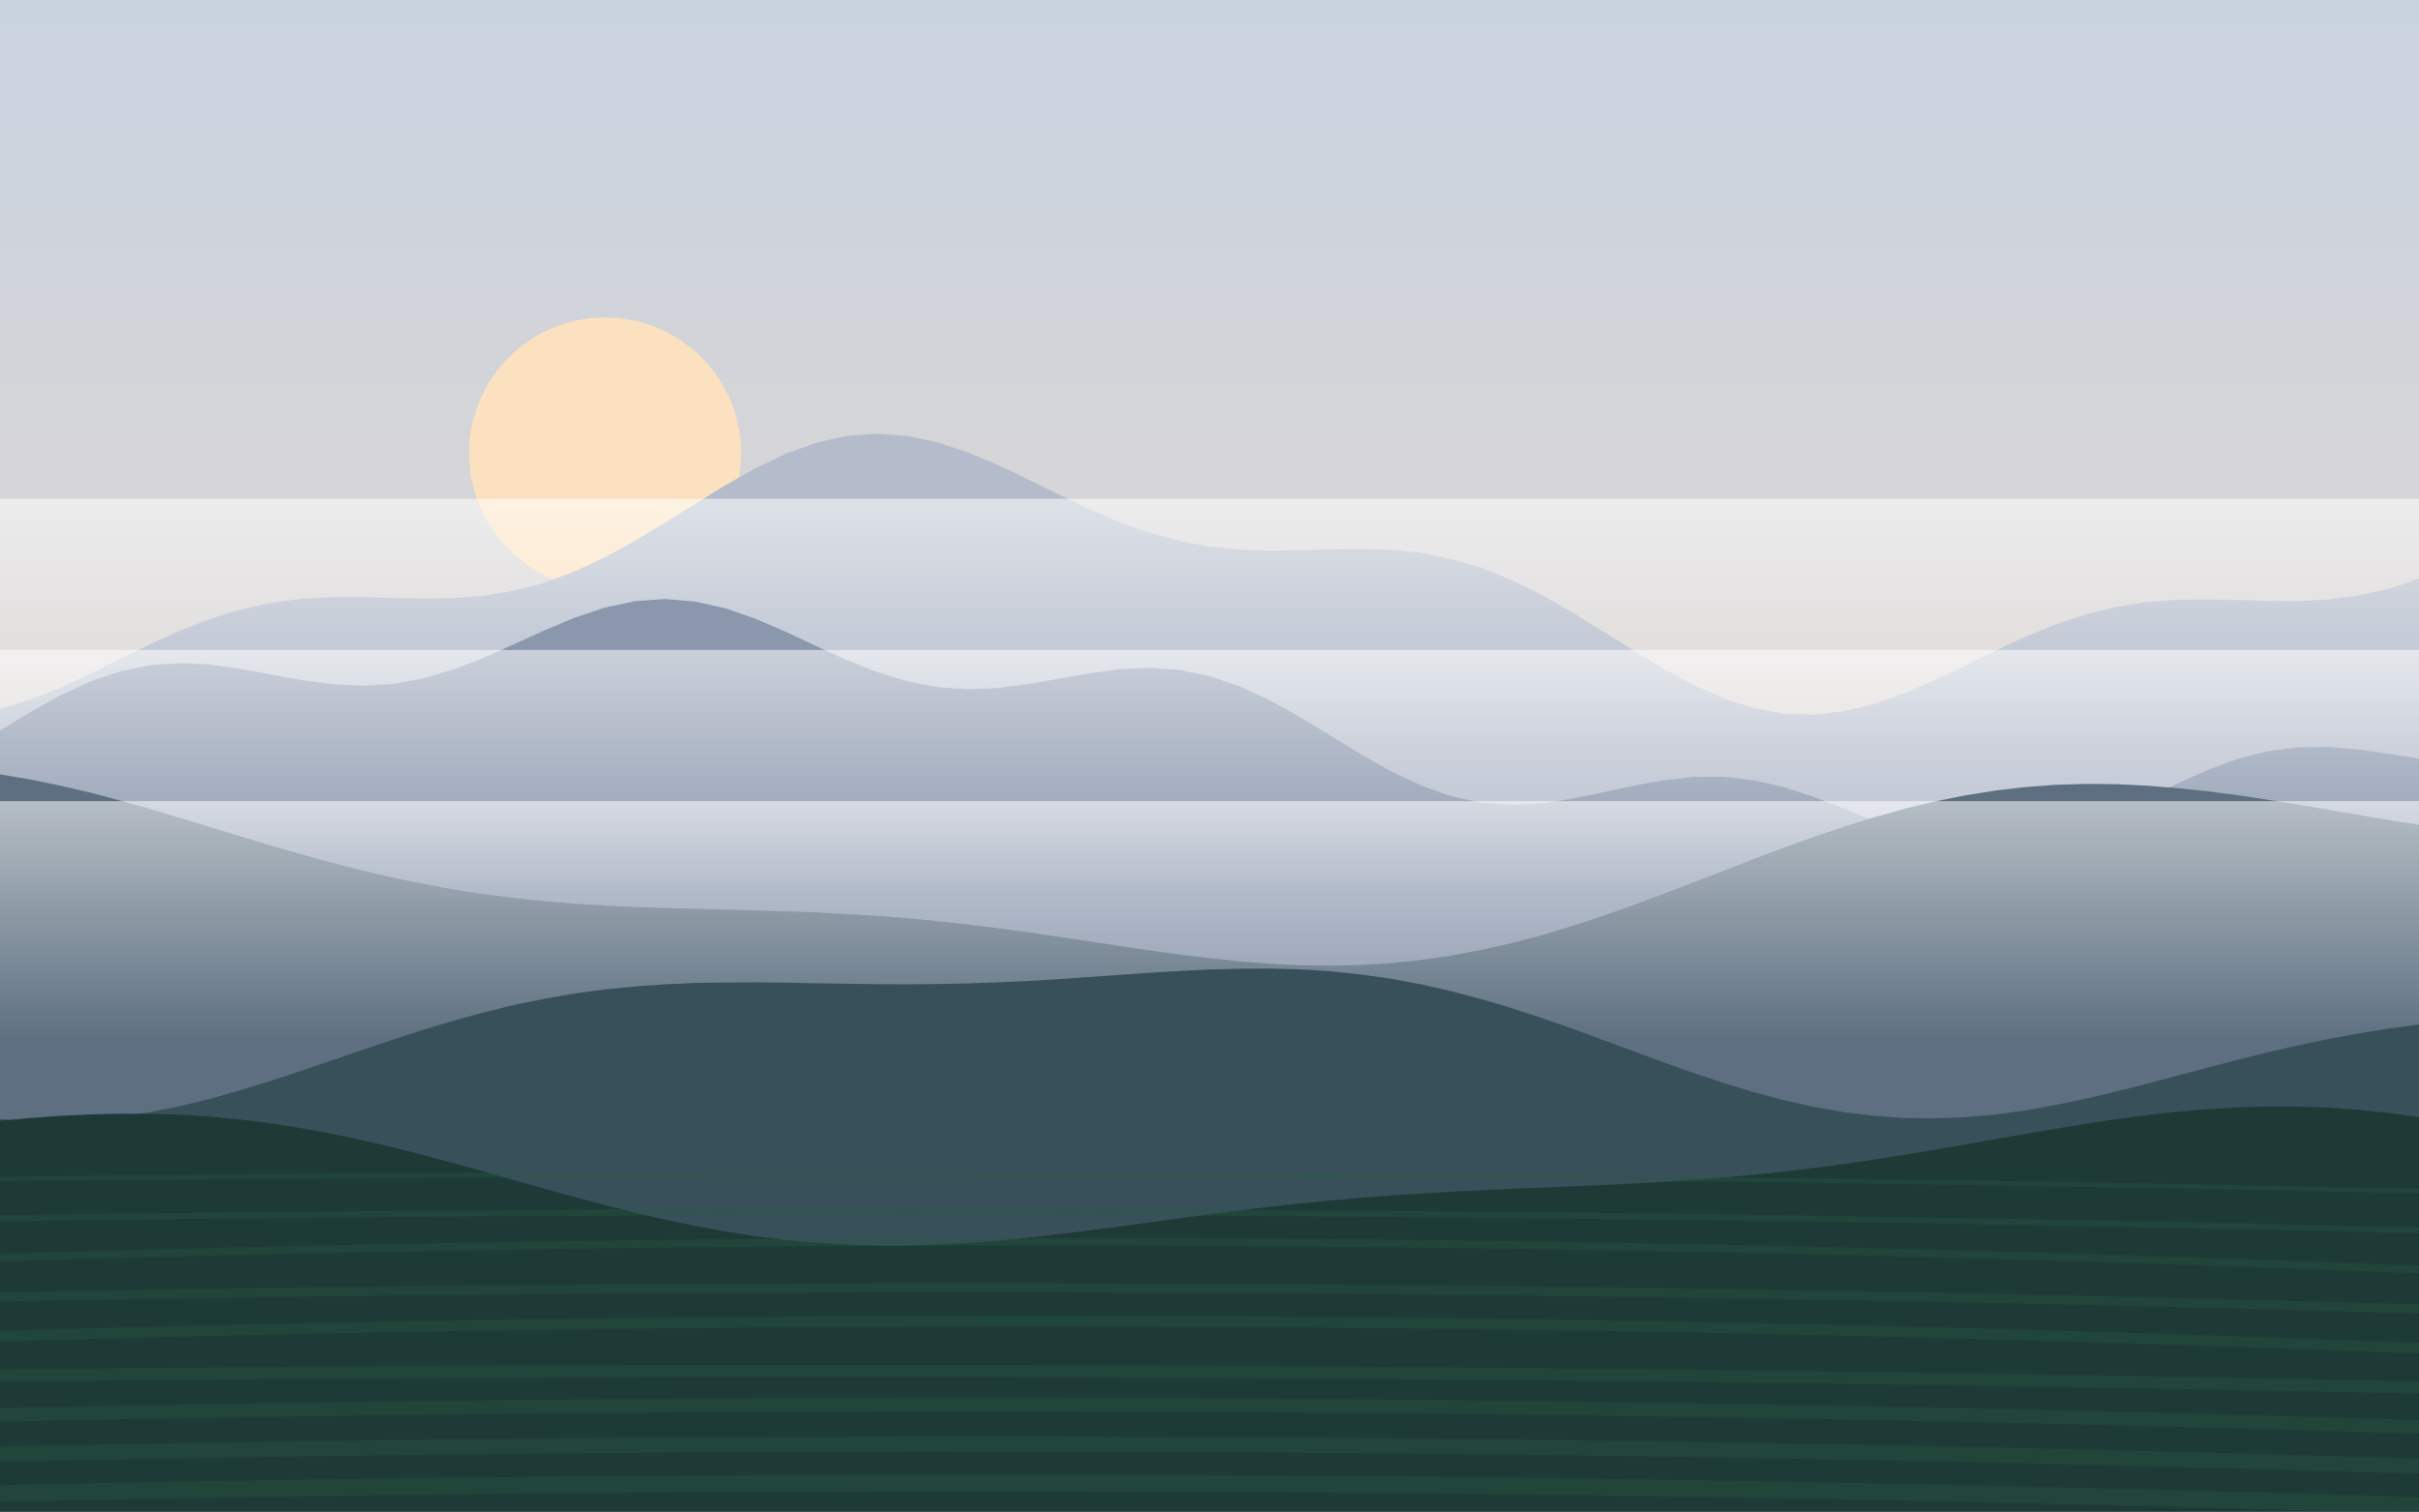
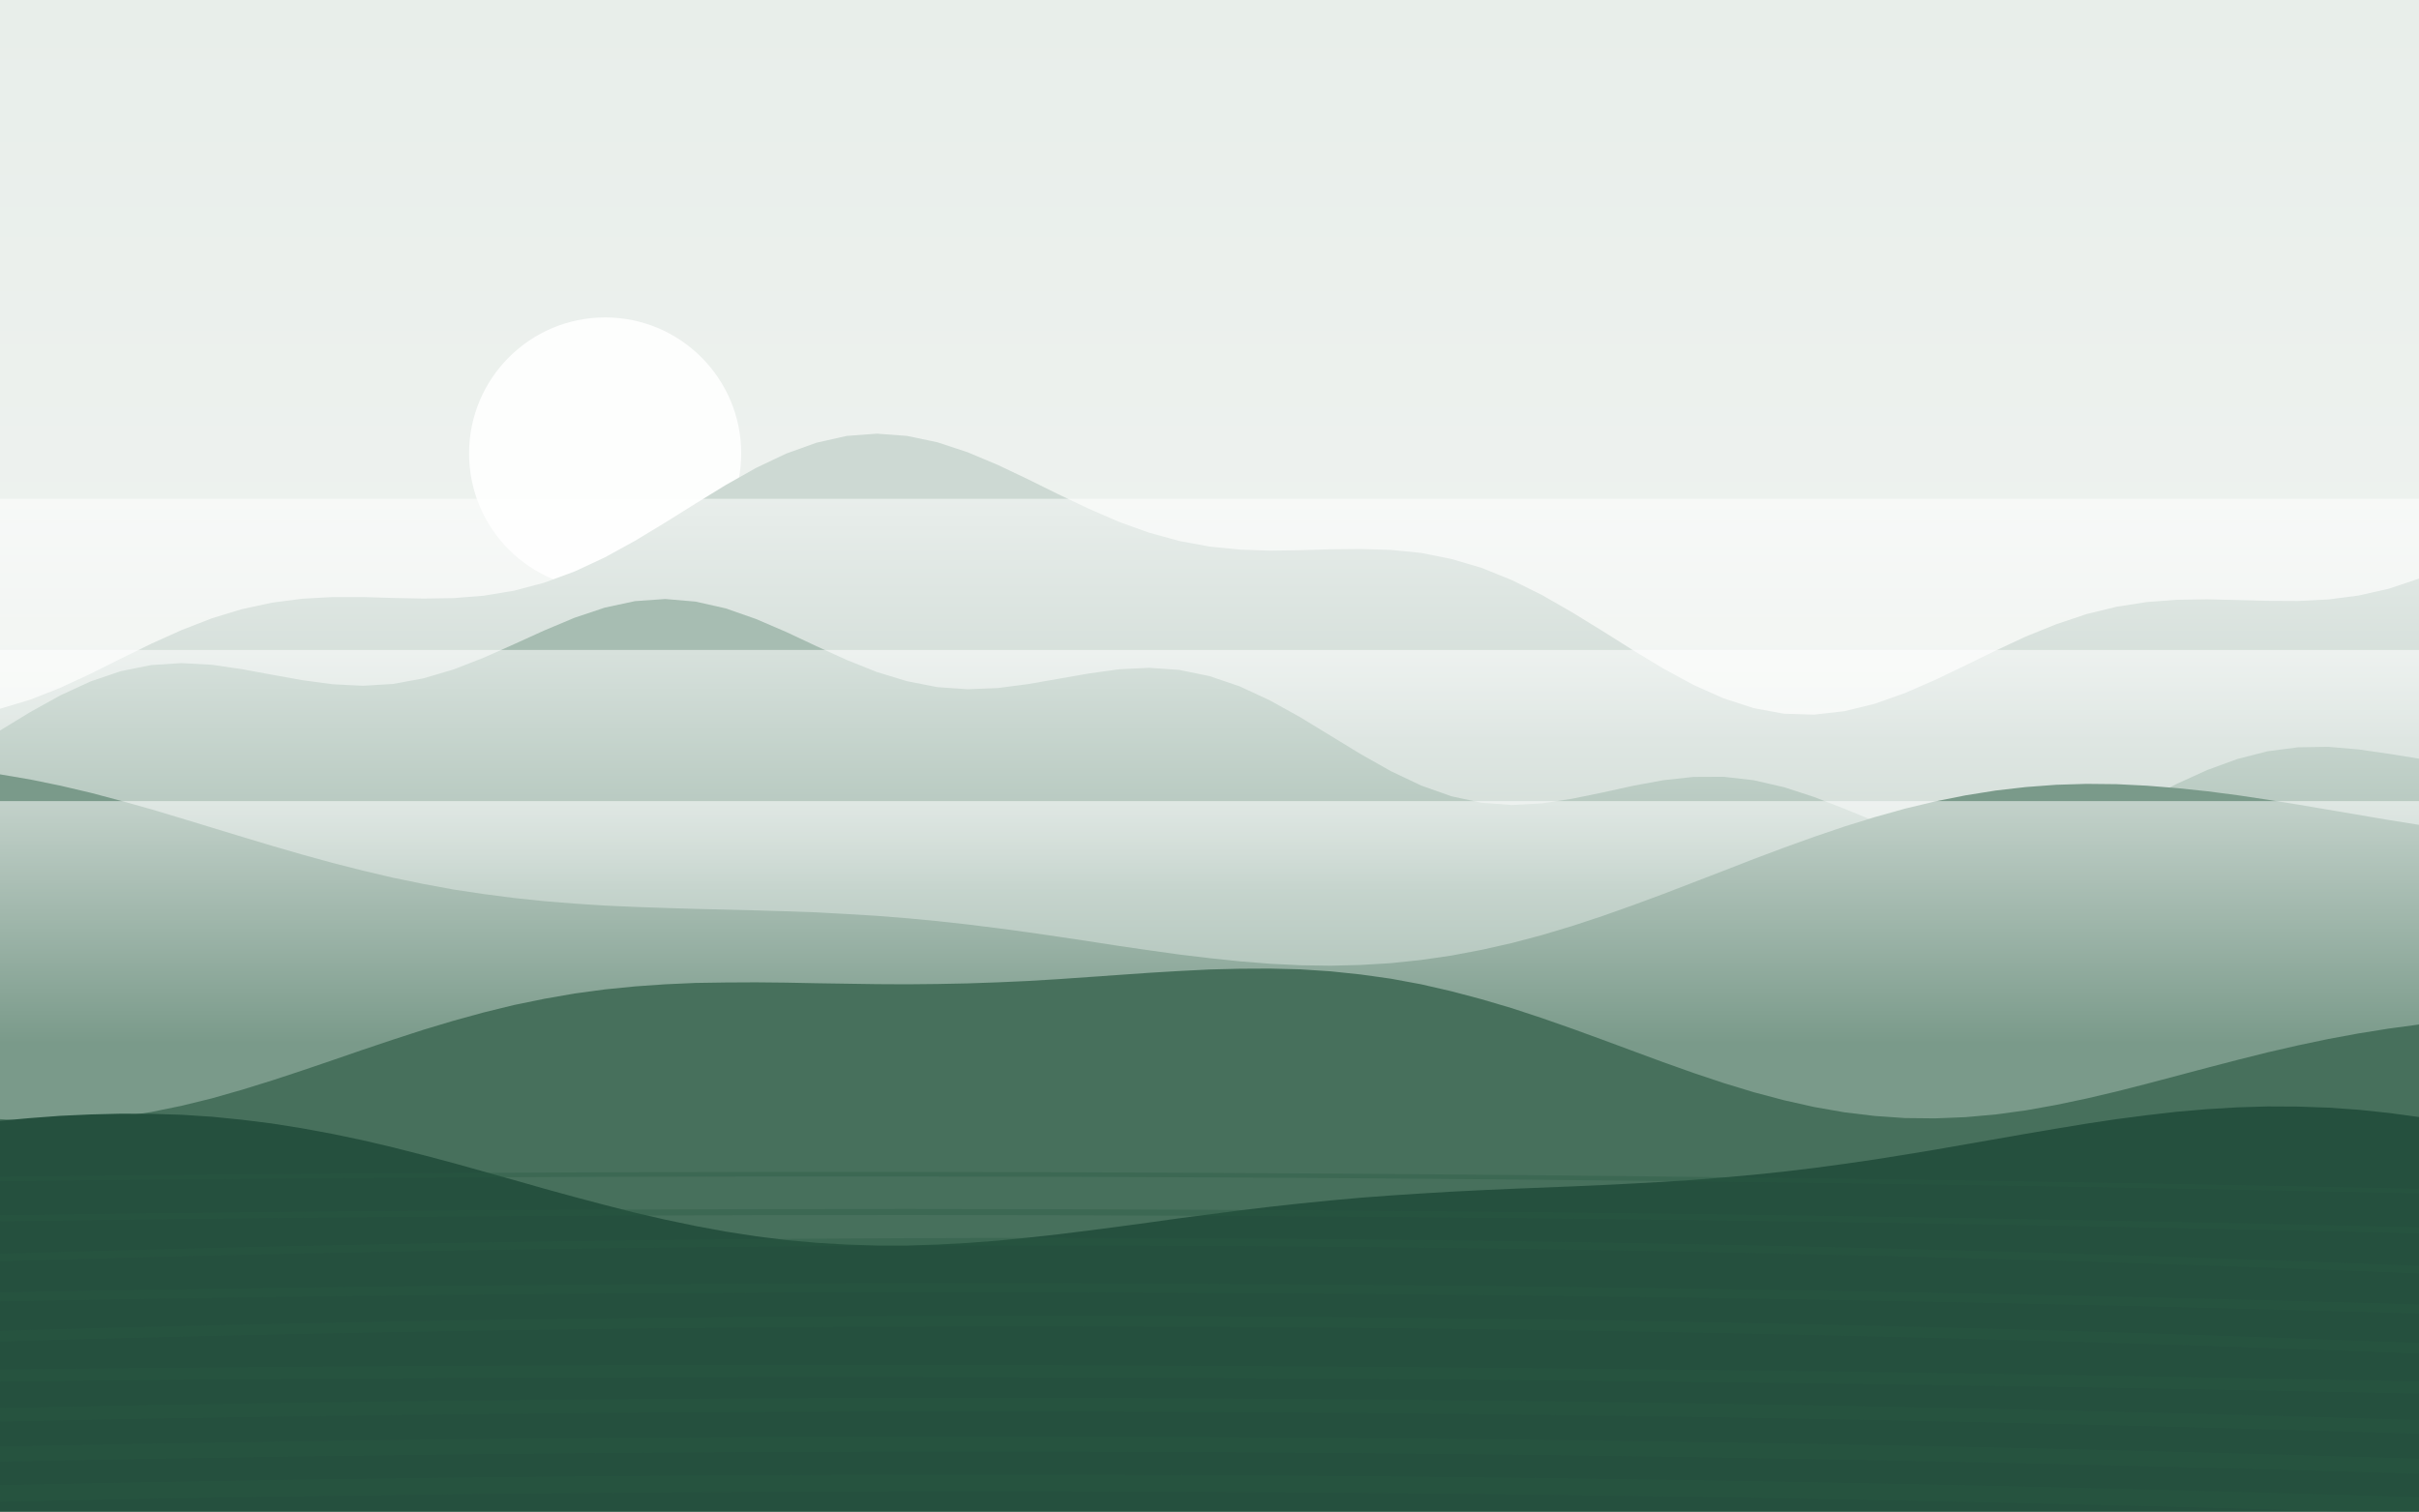
<svg xmlns="http://www.w3.org/2000/svg" viewBox="0 0 1600 1000" width="1600" height="1000" preserveAspectRatio="xMidYMid slice" role="img">
  <defs>
    <linearGradient id="s42" x1="0" y1="0" x2="0" y2="1">
-       <stop offset="0" stop-color="#c9d3e0" />
-       <stop offset="1" stop-color="#f1d9c6" />
+       <stop offset="0" stop-color="#e8eeea" />
+       <stop offset="1" stop-color="#f8f9f7" />
    </linearGradient>
    <linearGradient id="m42" x1="0" y1="0" x2="0" y2="1">
      <stop offset="0" stop-color="#fff" stop-opacity=".55" />
      <stop offset="1" stop-color="#fff" stop-opacity="0" />
    </linearGradient>
  </defs>
  <rect x="0" y="0" width="1600" height="1000" fill="url(#s42)" />
-   <circle cx="400.263" cy="300" r="90" fill="#ffe2bd" opacity=".9" />
-   <path d="M0 1000 L0 380 L0 468.9 L20 462.9 L40 455.0 L60 445.7 L80 435.7 L100 425.9 L120 416.9 L140 409.1 L160 403.0 L180 398.7 L200 396.1 L220 395.0 L240 395.0 L260 395.6 L280 396.0 L300 395.7 L320 394.1 L340 390.8 L360 385.5 L380 378.1 L400 368.8 L420 357.8 L440 345.7 L460 333.2 L480 320.9 L500 309.6 L520 300.1 L540 292.9 L560 288.4 L580 286.9 L600 288.4 L620 292.6 L640 299.2 L660 307.6 L680 317.1 L700 327.0 L720 336.5 L740 345.2 L760 352.4 L780 357.9 L800 361.6 L820 363.6 L840 364.3 L860 364.0 L880 363.4 L900 363.2 L920 363.8 L940 365.8 L960 369.8 L980 375.7 L1000 383.8 L1020 393.7 L1040 405.2 L1060 417.5 L1080 430.1 L1100 442.2 L1120 453.1 L1140 462.0 L1160 468.5 L1180 472.2 L1200 472.8 L1220 470.5 L1240 465.6 L1260 458.5 L1280 449.8 L1300 440.2 L1320 430.4 L1340 421.1 L1360 413.0 L1380 406.3 L1400 401.4 L1420 398.3 L1440 396.8 L1460 396.5 L1480 397.0 L1500 397.5 L1520 397.6 L1540 396.6 L1560 394.0 L1580 389.5 L1600 382.8 L1600 1000Z" fill="#b4bccb" />
+   <circle cx="400.263" cy="300" r="90" fill="#ffffff" opacity=".9" />
+   <path d="M0 1000 L0 380 L0 468.9 L20 462.9 L40 455.0 L60 445.7 L80 435.7 L100 425.9 L120 416.9 L140 409.1 L160 403.0 L180 398.7 L200 396.1 L220 395.0 L240 395.0 L260 395.6 L280 396.0 L300 395.7 L320 394.1 L340 390.8 L360 385.5 L380 378.1 L400 368.8 L420 357.8 L440 345.7 L460 333.2 L480 320.9 L500 309.6 L520 300.1 L540 292.9 L560 288.4 L580 286.9 L600 288.4 L620 292.6 L640 299.2 L660 307.6 L680 317.1 L700 327.0 L720 336.5 L740 345.2 L760 352.4 L780 357.9 L800 361.6 L820 363.6 L840 364.3 L860 364.0 L880 363.4 L900 363.2 L920 363.8 L940 365.8 L960 369.8 L980 375.7 L1000 383.8 L1020 393.7 L1040 405.2 L1060 417.5 L1080 430.1 L1100 442.2 L1120 453.1 L1140 462.0 L1160 468.5 L1180 472.2 L1200 472.8 L1220 470.5 L1240 465.6 L1260 458.5 L1280 449.8 L1300 440.2 L1320 430.4 L1340 421.1 L1360 413.0 L1380 406.3 L1400 401.4 L1420 398.3 L1440 396.8 L1460 396.5 L1480 397.0 L1500 397.5 L1520 397.6 L1540 396.6 L1560 394.0 L1580 389.5 L1600 382.8 L1600 1000Z" fill="#cdd9d3" />
  <rect x="0" y="330" width="1600" height="160" fill="url(#m42)" />
-   <path d="M0 1000 L0 480 L0 483.3 L20 471.1 L40 460.0 L60 450.8 L80 444.0 L100 440.0 L120 438.7 L140 439.8 L160 442.7 L180 446.4 L200 450.0 L220 452.7 L240 453.7 L260 452.5 L280 448.8 L300 442.9 L320 435.1 L340 426.2 L360 417.1 L380 408.7 L400 402.0 L420 397.7 L440 396.3 L460 398.0 L480 402.5 L500 409.5 L520 418.1 L540 427.5 L560 436.6 L580 444.6 L600 450.7 L620 454.6 L640 456.0 L660 455.2 L680 452.6 L700 449.1 L720 445.6 L740 442.8 L760 441.8 L780 443.2 L800 447.3 L820 454.1 L840 463.4 L860 474.5 L880 486.7 L900 498.9 L920 510.2 L940 519.7 L960 526.8 L980 531.1 L1000 532.6 L1020 531.5 L1040 528.4 L1060 524.3 L1080 519.9 L1100 516.2 L1120 514.0 L1140 513.9 L1160 516.2 L1180 520.8 L1200 527.3 L1220 535.1 L1240 543.3 L1260 551.0 L1280 557.1 L1300 561.1 L1320 562.2 L1340 560.3 L1360 555.4 L1380 548.0 L1400 538.8 L1420 528.6 L1440 518.5 L1460 509.4 L1480 502.1 L1500 497.0 L1520 494.4 L1540 494.1 L1560 495.8 L1580 498.7 L1600 501.9 L1600 1000Z" fill="#8a97ad" />
+   <path d="M0 1000 L0 480 L0 483.3 L20 471.1 L40 460.0 L60 450.8 L80 444.0 L100 440.0 L120 438.7 L140 439.8 L160 442.7 L180 446.4 L200 450.0 L220 452.7 L240 453.7 L260 452.5 L280 448.8 L300 442.9 L320 435.1 L340 426.2 L360 417.1 L380 408.7 L400 402.0 L420 397.7 L440 396.3 L460 398.0 L480 402.5 L500 409.5 L520 418.1 L540 427.5 L560 436.6 L580 444.6 L600 450.7 L620 454.6 L640 456.0 L660 455.2 L680 452.6 L700 449.1 L720 445.6 L740 442.8 L760 441.8 L780 443.2 L800 447.3 L820 454.1 L840 463.4 L860 474.5 L880 486.7 L900 498.9 L920 510.2 L940 519.7 L960 526.8 L980 531.1 L1000 532.6 L1020 531.5 L1040 528.4 L1060 524.3 L1080 519.9 L1100 516.2 L1120 514.0 L1140 513.9 L1160 516.2 L1180 520.8 L1200 527.3 L1220 535.1 L1240 543.3 L1260 551.0 L1280 557.1 L1300 561.1 L1320 562.2 L1340 560.3 L1360 555.4 L1380 548.0 L1400 538.8 L1420 528.6 L1440 518.5 L1460 509.4 L1480 502.1 L1500 497.0 L1520 494.4 L1540 494.1 L1560 495.8 L1580 498.7 L1600 501.9 L1600 1000Z" fill="#a7bdb2" />
  <rect x="0" y="430" width="1600" height="160" fill="url(#m42)" />
-   <path d="M0 1000 L0 580 L0 512.3 L20 515.7 L40 519.8 L60 524.5 L80 529.8 L100 535.4 L120 541.4 L140 547.5 L160 553.6 L180 559.6 L200 565.4 L220 570.9 L240 576.0 L260 580.7 L280 584.8 L300 588.5 L320 591.5 L340 594.1 L360 596.2 L380 597.8 L400 599.1 L420 600.0 L440 600.7 L460 601.3 L480 601.8 L500 602.3 L520 602.9 L540 603.6 L560 604.7 L580 605.9 L600 607.5 L620 609.4 L640 611.6 L660 614.1 L680 616.8 L700 619.7 L720 622.7 L740 625.8 L760 628.7 L780 631.5 L800 633.9 L820 636.0 L840 637.6 L860 638.6 L880 638.9 L900 638.4 L920 637.2 L940 635.1 L960 632.2 L980 628.4 L1000 623.9 L1020 618.6 L1040 612.6 L1060 606.0 L1080 598.9 L1100 591.5 L1120 583.8 L1140 576.1 L1160 568.3 L1180 560.8 L1200 553.6 L1220 546.8 L1240 540.6 L1260 535.0 L1280 530.2 L1300 526.2 L1320 523.0 L1340 520.7 L1360 519.2 L1380 518.6 L1400 518.8 L1420 519.8 L1440 521.4 L1460 523.5 L1480 526.1 L1500 529.1 L1520 532.3 L1540 535.7 L1560 539.1 L1580 542.5 L1600 545.7 L1600 1000Z" fill="#5d6f80" />
+   <path d="M0 1000 L0 580 L0 512.3 L20 515.7 L40 519.8 L60 524.5 L80 529.8 L100 535.4 L120 541.4 L140 547.5 L160 553.6 L180 559.6 L200 565.4 L220 570.9 L240 576.0 L260 580.7 L280 584.8 L300 588.5 L320 591.5 L340 594.1 L360 596.2 L380 597.8 L400 599.1 L420 600.0 L440 600.7 L460 601.3 L480 601.8 L500 602.3 L520 602.9 L540 603.6 L560 604.7 L580 605.9 L600 607.5 L620 609.4 L640 611.6 L660 614.1 L680 616.8 L700 619.7 L720 622.7 L740 625.8 L760 628.7 L780 631.5 L800 633.9 L820 636.0 L840 637.6 L860 638.6 L880 638.9 L900 638.4 L920 637.2 L940 635.1 L960 632.2 L980 628.4 L1000 623.9 L1020 618.6 L1040 612.6 L1060 606.0 L1080 598.9 L1100 591.5 L1120 583.8 L1140 576.1 L1160 568.3 L1180 560.8 L1200 553.6 L1220 546.8 L1240 540.6 L1260 535.0 L1280 530.2 L1300 526.2 L1320 523.0 L1340 520.7 L1360 519.2 L1380 518.6 L1400 518.8 L1420 519.8 L1440 521.4 L1460 523.5 L1480 526.1 L1500 529.1 L1520 532.3 L1540 535.7 L1560 539.1 L1580 542.5 L1600 545.7 L1600 1000Z" fill="#7a9a8a" />
  <rect x="0" y="530" width="1600" height="160" fill="url(#m42)" />
-   <path d="M0 1000 L0 680 L0 740.4 L20 741.7 L40 741.8 L60 740.9 L80 738.8 L100 735.7 L120 731.6 L140 726.7 L160 721.0 L180 714.8 L200 708.2 L220 701.4 L240 694.5 L260 687.8 L280 681.3 L300 675.3 L320 669.8 L340 664.9 L360 660.8 L380 657.3 L400 654.6 L420 652.6 L440 651.2 L460 650.3 L480 650.0 L500 649.9 L520 650.1 L540 650.5 L560 650.8 L580 651.1 L600 651.2 L620 651.0 L640 650.6 L660 649.9 L680 649.0 L700 647.8 L720 646.4 L740 645.0 L760 643.6 L780 642.4 L800 641.4 L820 640.9 L840 640.8 L860 641.3 L880 642.6 L900 644.7 L920 647.5 L940 651.2 L960 655.8 L980 661.1 L1000 667.0 L1020 673.6 L1040 680.6 L1060 687.9 L1080 695.3 L1100 702.7 L1120 709.8 L1140 716.5 L1160 722.6 L1180 727.9 L1200 732.4 L1220 735.9 L1240 738.3 L1260 739.7 L1280 739.9 L1300 739.1 L1320 737.3 L1340 734.6 L1360 731.0 L1380 726.8 L1400 722.1 L1420 717.0 L1440 711.7 L1460 706.4 L1480 701.2 L1500 696.2 L1520 691.6 L1540 687.4 L1560 683.7 L1580 680.5 L1600 677.8 L1600 1000Z" fill="#38505a" />
-   <path d="M0 1000 L0 780 L0 741.5 L20 739.7 L40 738.2 L60 737.3 L80 736.8 L100 736.9 L120 737.5 L140 738.8 L160 740.8 L180 743.3 L200 746.5 L220 750.2 L240 754.4 L260 759.1 L280 764.2 L300 769.5 L320 775.1 L340 780.7 L360 786.4 L380 791.9 L400 797.2 L420 802.3 L440 806.9 L460 811.1 L480 814.8 L500 817.9 L520 820.4 L540 822.2 L560 823.4 L580 824.0 L600 824.0 L620 823.4 L640 822.3 L660 820.8 L680 818.8 L700 816.6 L720 814.1 L740 811.5 L760 808.8 L780 806.0 L800 803.4 L820 800.8 L840 798.4 L860 796.2 L880 794.2 L900 792.4 L920 790.9 L940 789.6 L960 788.4 L980 787.4 L1000 786.5 L1020 785.7 L1040 784.9 L1060 784.0 L1080 783.0 L1100 781.9 L1120 780.6 L1140 779.0 L1160 777.2 L1180 775.1 L1200 772.7 L1220 770.0 L1240 767.1 L1260 763.9 L1280 760.6 L1300 757.1 L1320 753.6 L1340 750.1 L1360 746.7 L1380 743.4 L1400 740.4 L1420 737.8 L1440 735.5 L1460 733.8 L1480 732.6 L1500 732.0 L1520 732.1 L1540 732.8 L1560 734.2 L1580 736.3 L1600 739.0 L1600 1000Z" fill="#1e3a37" />
+   <path d="M0 1000 L0 680 L0 740.4 L20 741.7 L40 741.8 L60 740.9 L80 738.8 L100 735.7 L120 731.6 L140 726.7 L160 721.0 L180 714.8 L200 708.2 L220 701.4 L240 694.5 L260 687.8 L280 681.3 L300 675.3 L320 669.8 L340 664.9 L360 660.8 L380 657.3 L400 654.6 L420 652.6 L440 651.2 L460 650.3 L480 650.0 L500 649.9 L520 650.1 L540 650.5 L560 650.8 L580 651.1 L600 651.2 L620 651.0 L640 650.6 L660 649.9 L680 649.0 L700 647.8 L720 646.4 L740 645.0 L760 643.6 L780 642.4 L800 641.4 L820 640.9 L840 640.8 L860 641.3 L880 642.6 L900 644.7 L920 647.5 L940 651.2 L960 655.8 L980 661.1 L1000 667.0 L1020 673.6 L1040 680.6 L1060 687.9 L1080 695.3 L1100 702.7 L1120 709.8 L1140 716.5 L1160 722.6 L1180 727.9 L1200 732.4 L1220 735.9 L1240 738.3 L1260 739.7 L1280 739.9 L1300 739.1 L1320 737.3 L1340 734.6 L1360 731.0 L1380 726.8 L1400 722.1 L1420 717.0 L1440 711.7 L1460 706.4 L1480 701.2 L1500 696.2 L1520 691.6 L1540 687.4 L1560 683.7 L1580 680.5 L1600 677.8 L1600 1000Z" fill="#47705c" />
+   <path d="M0 1000 L0 780 L0 741.5 L20 739.7 L40 738.2 L60 737.3 L80 736.8 L100 736.9 L120 737.5 L140 738.8 L160 740.8 L180 743.3 L200 746.5 L220 750.2 L240 754.4 L260 759.1 L280 764.2 L300 769.5 L320 775.1 L340 780.7 L360 786.4 L380 791.9 L400 797.2 L420 802.3 L440 806.9 L460 811.1 L480 814.8 L500 817.9 L520 820.4 L540 822.2 L560 823.4 L580 824.0 L600 824.0 L620 823.4 L640 822.3 L660 820.8 L680 818.8 L700 816.6 L720 814.1 L740 811.5 L760 808.8 L780 806.0 L800 803.4 L820 800.8 L840 798.4 L860 796.2 L880 794.2 L900 792.4 L920 790.9 L940 789.6 L960 788.4 L980 787.4 L1000 786.5 L1020 785.7 L1040 784.9 L1060 784.0 L1080 783.0 L1100 781.9 L1120 780.6 L1140 779.0 L1160 777.2 L1180 775.1 L1200 772.7 L1220 770.0 L1240 767.1 L1260 763.9 L1280 760.6 L1300 757.1 L1320 753.6 L1340 750.1 L1360 746.7 L1380 743.4 L1400 740.4 L1420 737.8 L1440 735.5 L1460 733.8 L1480 732.6 L1500 732.0 L1520 732.1 L1540 732.8 L1560 734.2 L1580 736.3 L1600 739.0 L1600 1000Z" fill="#25503e" />
  <path d="M0 780 Q800 770.889 1600 788" stroke="#2a5a43" stroke-opacity=".35" stroke-width="3" fill="none" />
  <path d="M0 806 Q800 794.74 1600 814" stroke="#2a5a43" stroke-opacity=".35" stroke-width="4" fill="none" />
  <path d="M0 832 Q800 807.567 1600 840" stroke="#2a5a43" stroke-opacity=".35" stroke-width="5" fill="none" />
  <path d="M0 858 Q800 842.78 1600 866" stroke="#2a5a43" stroke-opacity=".35" stroke-width="6" fill="none" />
  <path d="M0 884 Q800 860.62 1600 892" stroke="#2a5a43" stroke-opacity=".35" stroke-width="7" fill="none" />
  <path d="M0 910 Q800 901.251 1600 918" stroke="#2a5a43" stroke-opacity=".35" stroke-width="8" fill="none" />
  <path d="M0 936 Q800 919.292 1600 944" stroke="#2a5a43" stroke-opacity=".35" stroke-width="9" fill="none" />
  <path d="M0 962 Q800 945.439 1600 970" stroke="#2a5a43" stroke-opacity=".35" stroke-width="10" fill="none" />
  <path d="M0 988 Q800 971 1600 996" stroke="#2a5a43" stroke-opacity=".35" stroke-width="11" fill="none" />
</svg>
